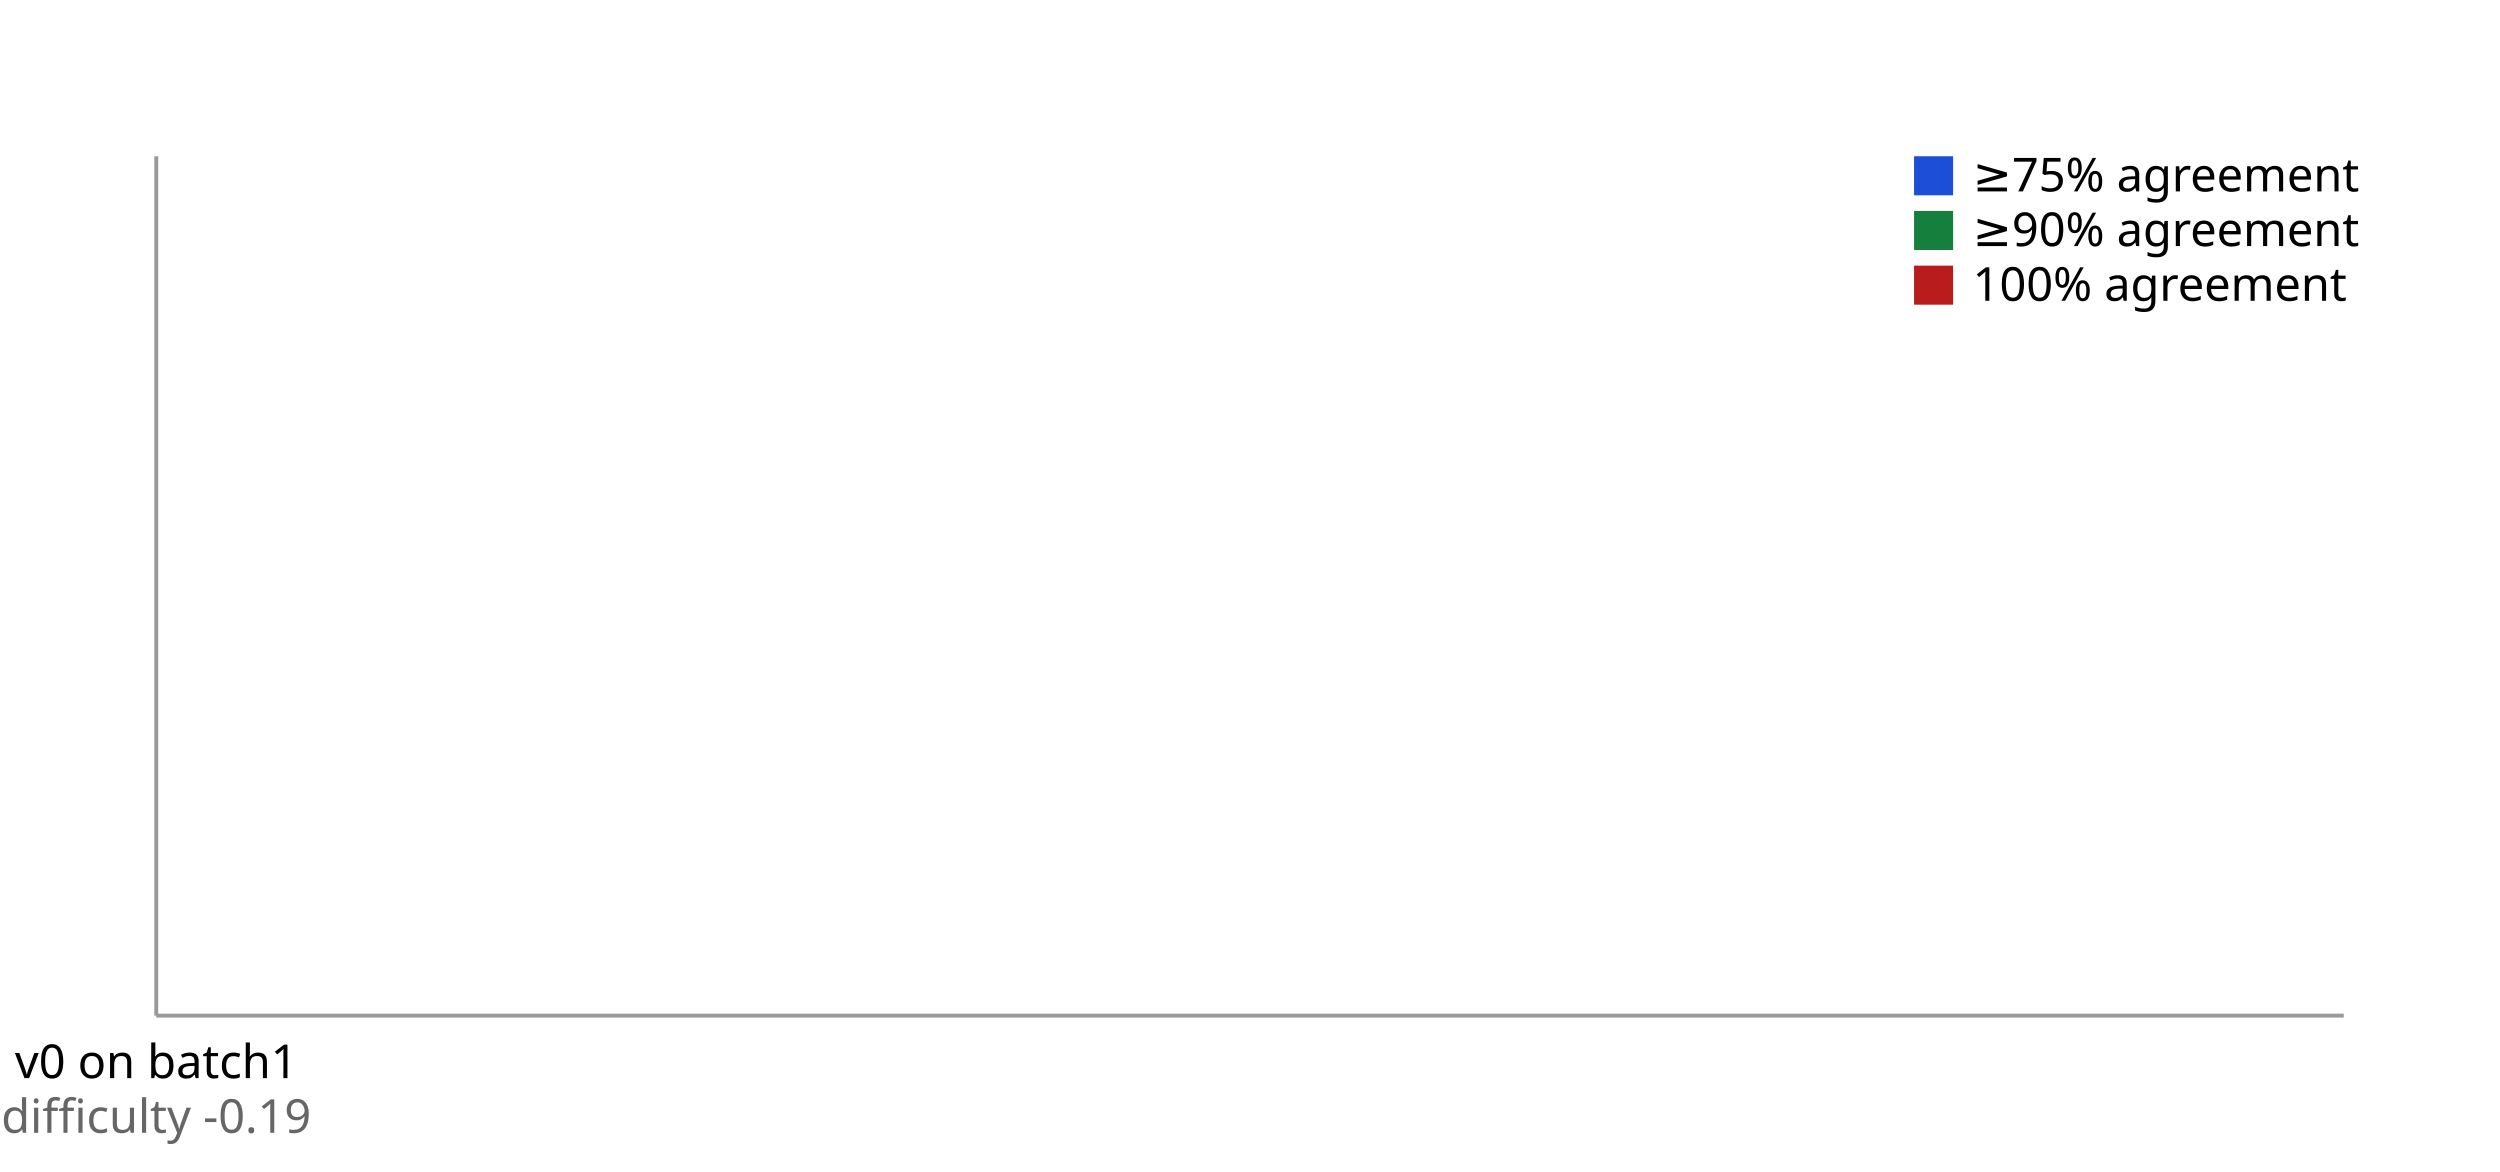
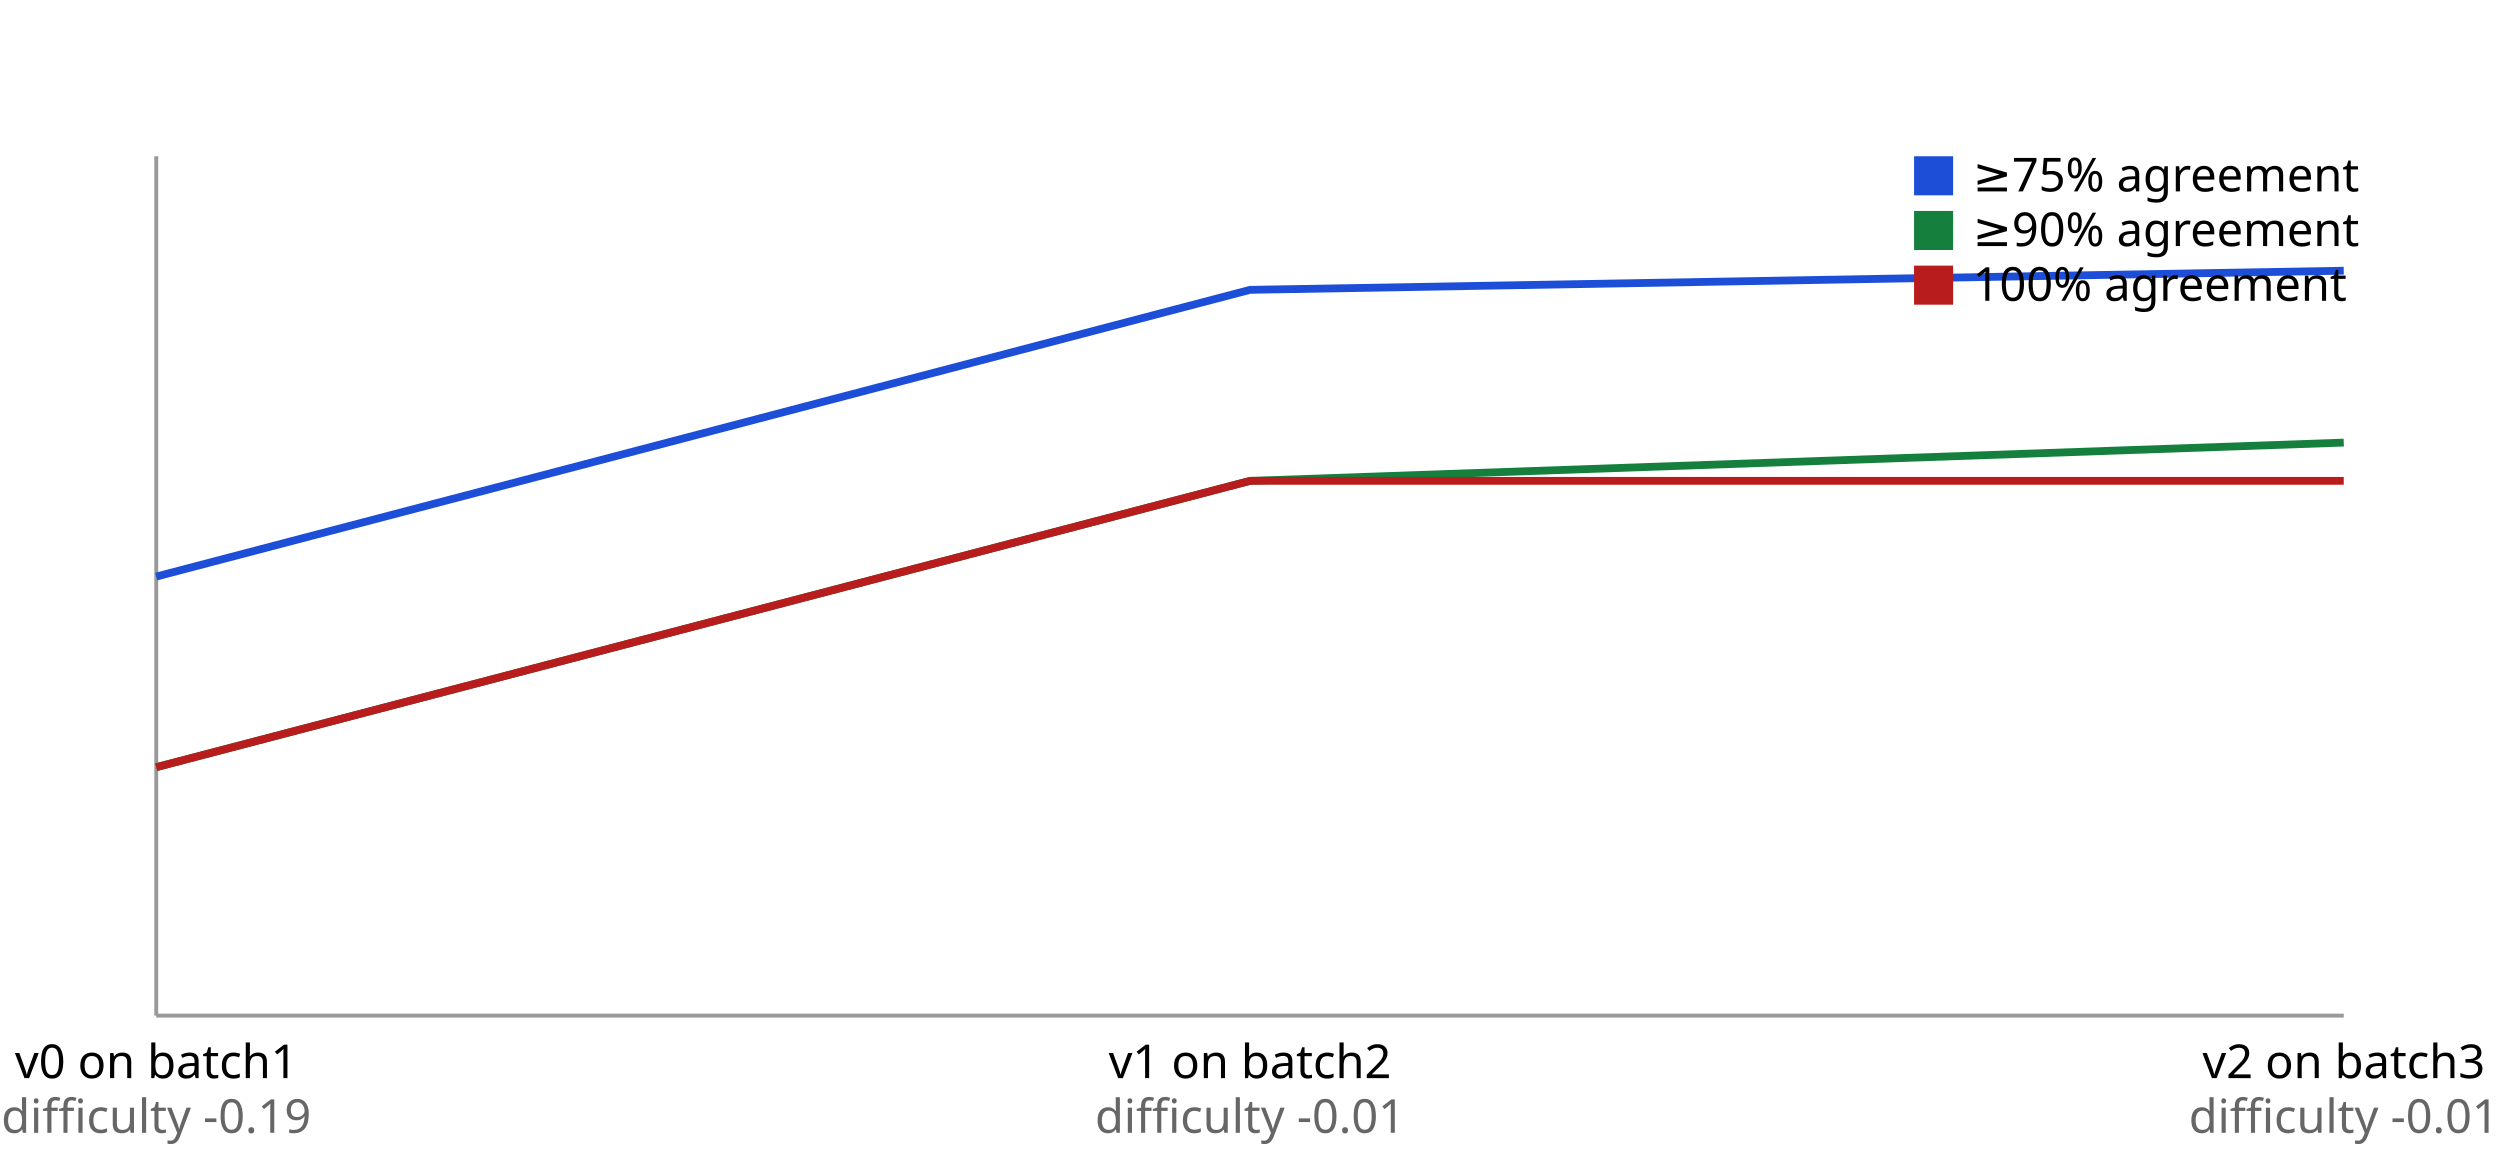
<svg xmlns="http://www.w3.org/2000/svg" width="640" height="300" font-family="system-ui" font-size="12">
  <line x1="40" y1="260" x2="600" y2="260" stroke="#999" />
  <line x1="40" y1="40" x2="40" y2="260" stroke="#999" />
-   <polyline fill="none" stroke="#1d4ed8" stroke-width="2" points="40.0,147.6" />
-   <polyline fill="none" stroke="#15803d" stroke-width="2" points="40.0,196.4" />
-   <polyline fill="none" stroke="#b91c1c" stroke-width="2" points="40.0,196.4" />
+   <polyline fill="none" stroke="#1d4ed8" stroke-width="2" points="40.0,147.6 320.0,74.2 600.0,69.3" />
+   <polyline fill="none" stroke="#15803d" stroke-width="2" points="40.0,196.4 320.0,123.1 600.0,113.3" />
+   <polyline fill="none" stroke="#b91c1c" stroke-width="2" points="40.0,196.4 320.0,123.1 600.0,123.1" />
  <text x="40.0" y="276" text-anchor="middle">v0 on batch1</text>
  <text x="40.0" y="290" text-anchor="middle" fill="#666">difficulty -0.19</text>
+   <text x="320.0" y="276" text-anchor="middle">v1 on batch2</text>
+   <text x="320.0" y="290" text-anchor="middle" fill="#666">difficulty -0.01</text>
+   <text x="600.0" y="276" text-anchor="middle">v2 on batch3</text>
+   <text x="600.0" y="290" text-anchor="middle" fill="#666">difficulty -0.01</text>
  <rect x="490" y="40" width="10" height="10" fill="#1d4ed8" />
  <text x="505" y="49">≥75% agreement</text>
  <rect x="490" y="54" width="10" height="10" fill="#15803d" />
  <text x="505" y="63">≥90% agreement</text>
  <rect x="490" y="68" width="10" height="10" fill="#b91c1c" />
  <text x="505" y="77">100% agreement</text>
</svg>
